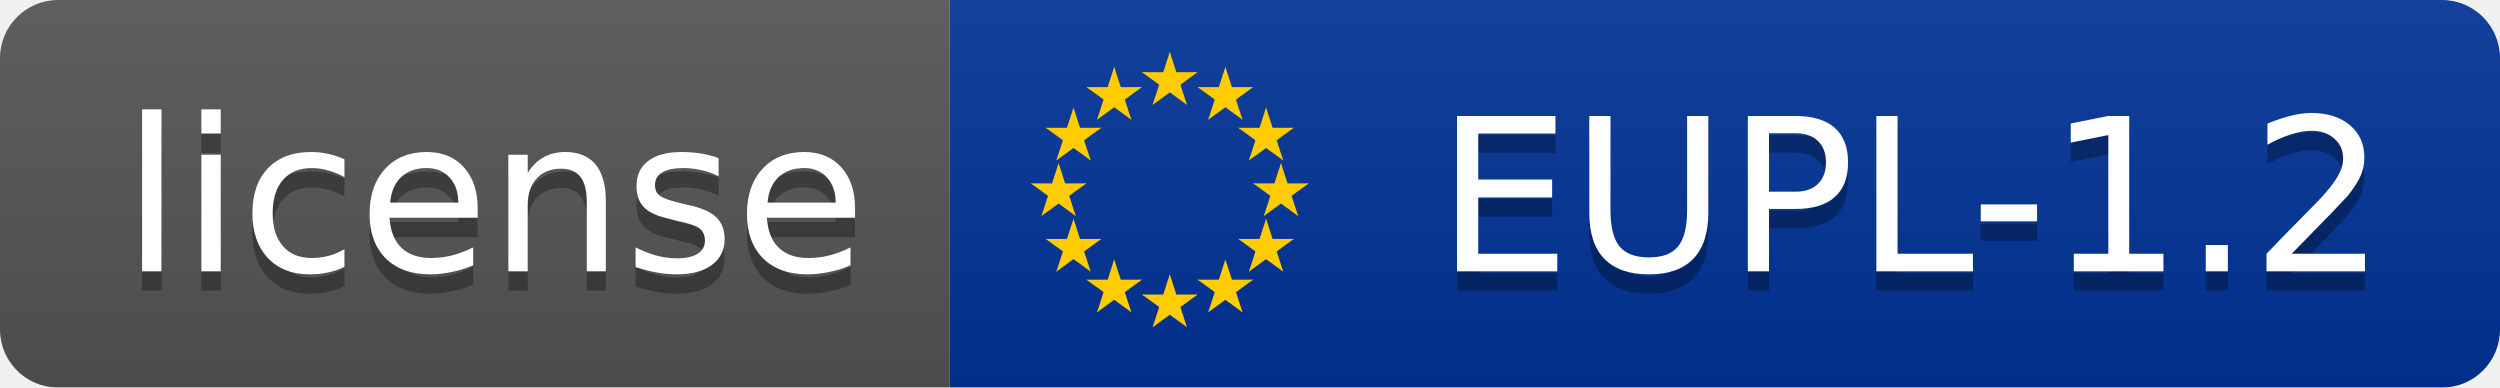
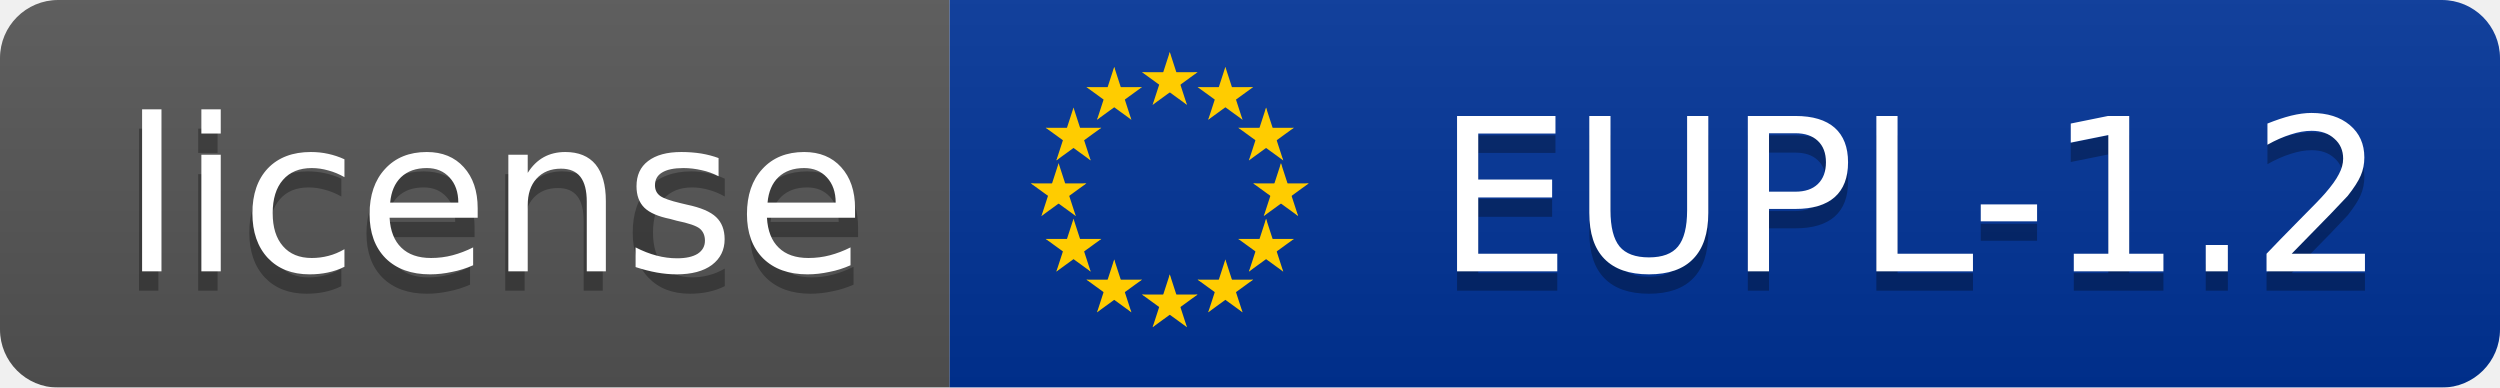
<svg xmlns="http://www.w3.org/2000/svg" xmlns:xlink="http://www.w3.org/1999/xlink" width="129" height="20">
  <linearGradient id="b" x2="0" y2="100%">
    <stop offset="0" stop-opacity=".1" stop-color="#bbb" />
    <stop offset="1" stop-opacity=".1" />
  </linearGradient>
  <mask id="a">
    <rect width="129" height="20" rx="3" fill="#fff" />
  </mask>
  <g mask="url(#a)">
    <path fill="#555" d="M0 0h49v20H0z" />
    <path d="M49 0h80v20H49z" fill="#039" />
    <path fill="url(#b)" d="M0 0h129v20H0z" />
  </g>
  <g font-size="11" text-anchor="middle" font-family="DejaVu Sans,Verdana,Geneva,sans-serif" fill="#fff">
-     <text x="25.5" y="15" fill-opacity=".3" fill="#010101">license</text>
+     <text x="25.5" y="15" fill-opacity=".3" fill="#010101">licence</text>
    <text x="25.5" y="14">license</text>
    <text x="98.625" y="15" fill="#010101" fill-opacity=".3">EUPL-1.2</text>
    <text x="98.625" y="14">EUPL-1.2</text>
    <g id="e" transform="translate(60.361 4.191) scale(.07532)" fill="#fc0">
      <g id="d">
        <path id="c" d="M0-20V0h10" transform="rotate(18 0 -20)" />
        <use height="100%" width="100%" xlink:href="#c" transform="scale(-1 1)" />
      </g>
      <use height="100%" width="100%" xlink:href="#d" transform="rotate(72)" />
      <use height="100%" width="100%" xlink:href="#d" transform="rotate(144)" />
      <use height="100%" width="100%" xlink:href="#d" transform="rotate(-144)" />
      <use height="100%" width="100%" xlink:href="#d" transform="rotate(-72)" />
    </g>
    <use height="100%" width="100%" xlink:href="#e" transform="translate(2.868 .769)" />
    <use height="100%" width="100%" xlink:href="#e" transform="translate(4.968 2.868)" />
    <use height="100%" width="100%" xlink:href="#e" transform="translate(5.737 5.737)" />
    <use height="100%" width="100%" xlink:href="#e" transform="translate(4.968 8.605)" />
    <use height="100%" width="100%" xlink:href="#e" transform="translate(2.868 10.705)" />
    <use height="100%" width="100%" xlink:href="#e" transform="translate(0 11.474)" />
    <use height="100%" width="100%" xlink:href="#e" transform="translate(-2.868 10.705)" />
    <use height="100%" width="100%" xlink:href="#e" transform="translate(-4.968 8.605)" />
    <use height="100%" width="100%" xlink:href="#e" transform="translate(-5.737 5.737)" />
    <use height="100%" width="100%" xlink:href="#e" transform="translate(-4.968 2.868)" />
    <use height="100%" width="100%" xlink:href="#e" transform="translate(-2.868 .769)" />
  </g>
</svg>
